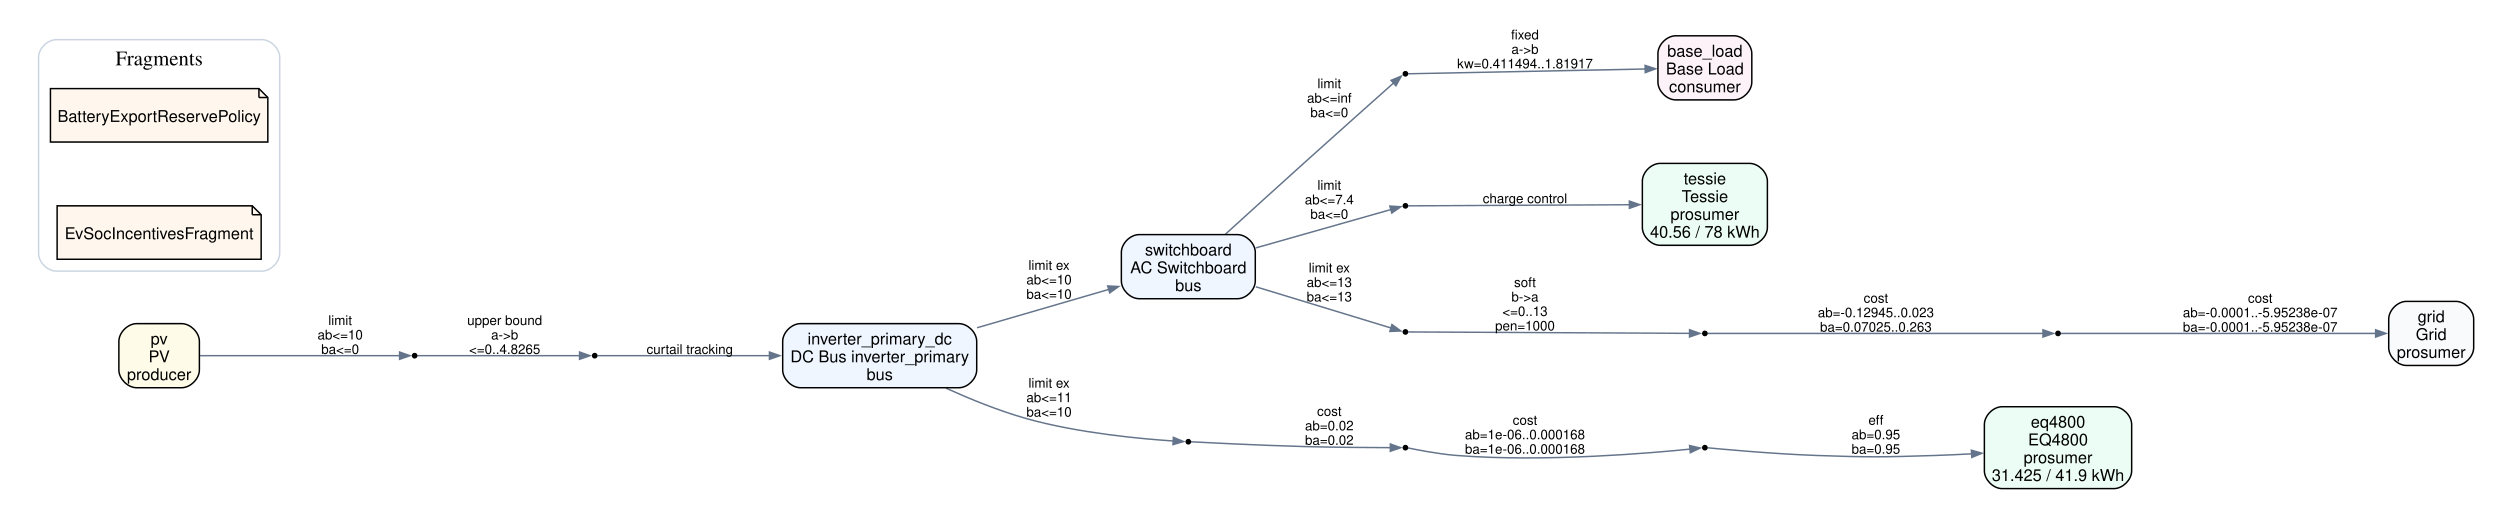
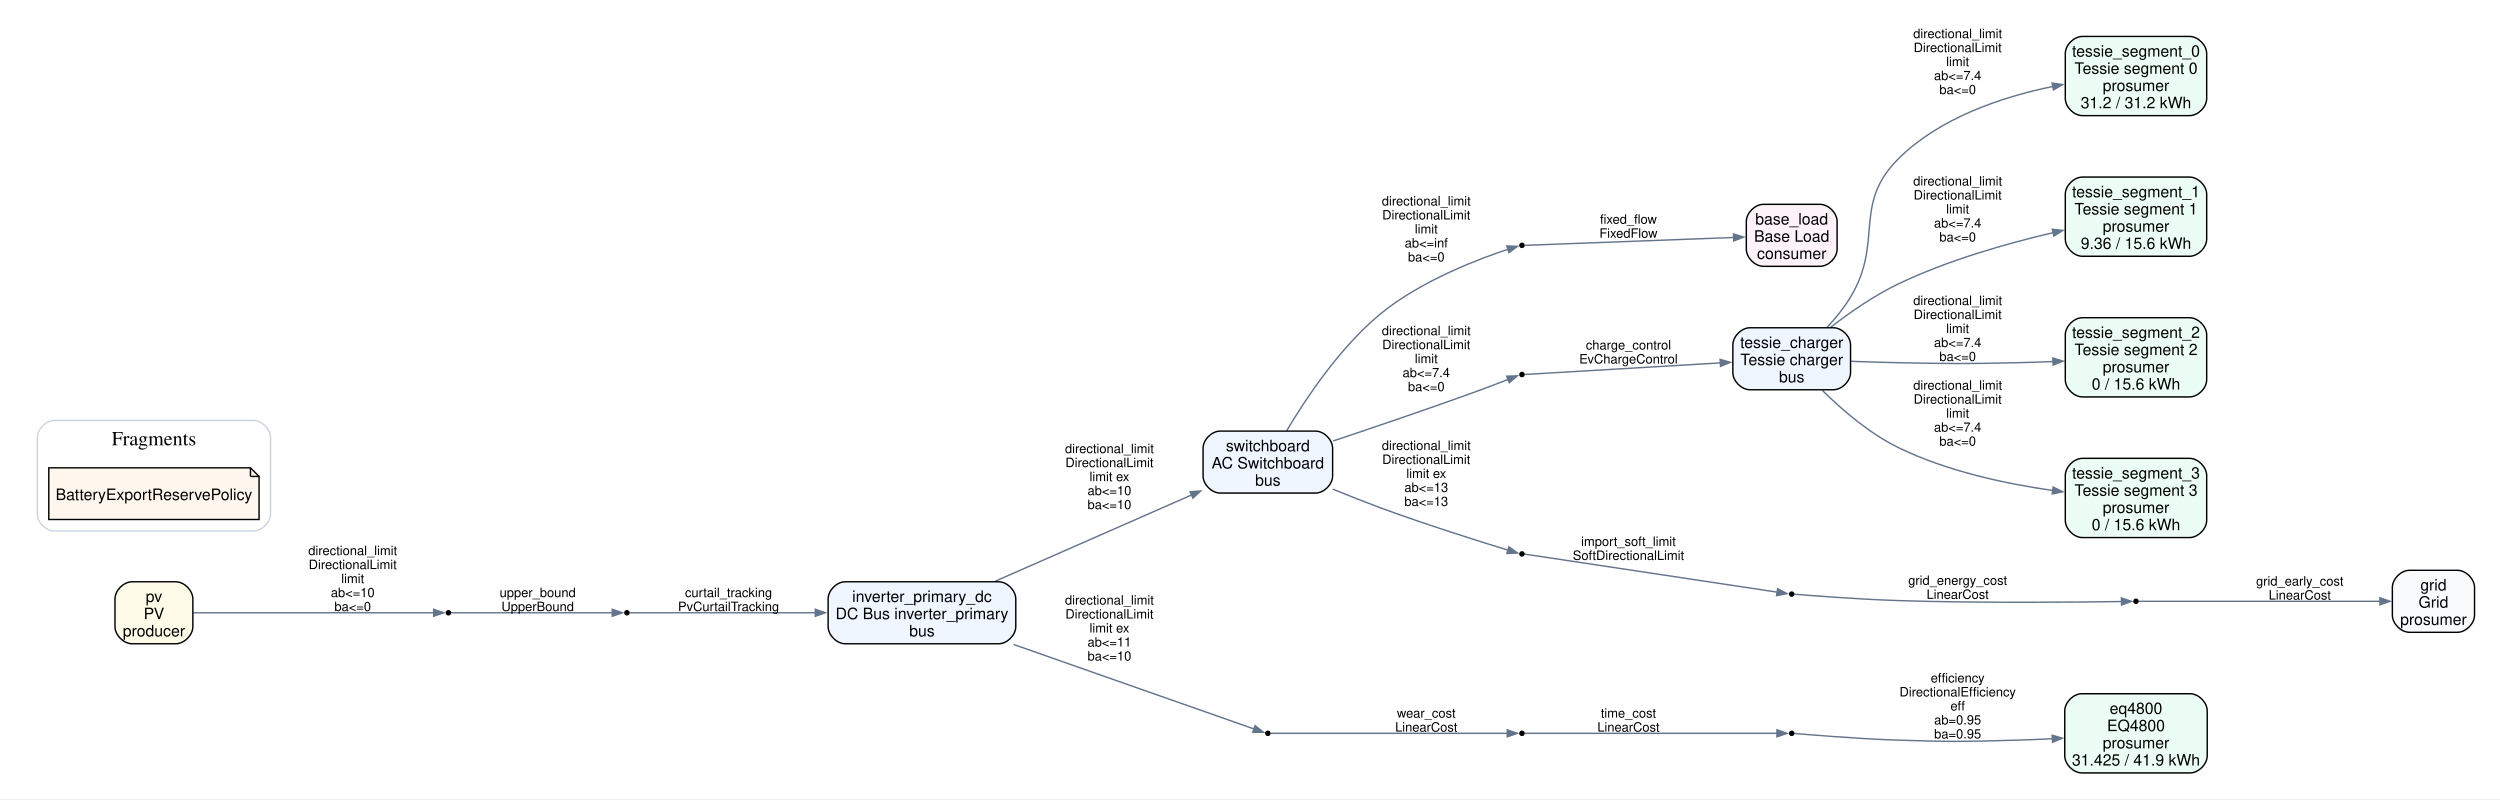
- <svg xmlns="http://www.w3.org/2000/svg" xmlns:xlink="http://www.w3.org/1999/xlink" width="1685pt" height="347pt" viewBox="0.00 0.00 1685.00 347.00">
-   <g id="graph0" class="graph" transform="scale(1 1) rotate(0) translate(18 329.33)">
-     <polygon fill="white" stroke="none" points="-18,18 -18,-329.33 1667.26,-329.33 1667.26,18 -18,18" />
+ <svg xmlns="http://www.w3.org/2000/svg" xmlns:xlink="http://www.w3.org/1999/xlink" width="1742pt" height="557pt" viewBox="0.00 0.00 1742.00 557.00">
+   <g id="graph0" class="graph" transform="scale(1 1) rotate(0) translate(18 538.58)">
+     <polygon fill="white" stroke="none" points="-18,18 -18,-538.58 1724.26,-538.58 1724.26,18 -18,18" />
    <g id="clust1" class="cluster">
-       <path fill="white" stroke="#cbd5e1" d="M20,-146.6C20,-146.6 158.52,-146.6 158.52,-146.6 164.52,-146.6 170.52,-152.6 170.52,-158.6 170.52,-158.6 170.52,-290.6 170.52,-290.6 170.52,-296.6 164.52,-302.6 158.52,-302.6 158.52,-302.6 20,-302.6 20,-302.6 14,-302.6 8,-296.6 8,-290.6 8,-290.6 8,-158.6 8,-158.6 8,-152.6 14,-146.6 20,-146.6" />
-       <text xml:space="preserve" text-anchor="middle" x="89.26" y="-285.3" font-family="Times,serif" font-size="14.00">Fragments</text>
-     </g>
-     <g id="edge13" class="edge">
-       <g id="a_edge13">
+       <path fill="white" stroke="#cbd5e1" d="M20,-168.6C20,-168.6 158.52,-168.6 158.52,-168.6 164.52,-168.6 170.52,-174.6 170.52,-180.6 170.52,-180.6 170.52,-233.6 170.52,-233.6 170.52,-239.6 164.52,-245.6 158.52,-245.6 158.52,-245.6 20,-245.6 20,-245.6 14,-245.6 8,-239.6 8,-233.6 8,-233.6 8,-180.6 8,-180.6 8,-174.6 14,-168.6 20,-168.6" />
+       <text xml:space="preserve" text-anchor="middle" x="89.26" y="-228.3" font-family="Times,serif" font-size="14.00">Fragments</text>
+     </g>
+     <g id="edge17" class="edge">
+       <g id="a_edge17">
        <a xlink:title="inverter_primary_acdc: directional_limit: limit a-&gt;b=10, b-&gt;a=10, exclusive">
-           <path fill="none" stroke="#64748b" d="M640.54,-108.42C669.21,-116.77 702.52,-126.47 729.6,-134.36" />
-           <polygon fill="#64748b" stroke="#64748b" points="728.57,-136.61 735.98,-136.22 729.94,-131.91 728.57,-136.61" />
-         </a>
-       </g>
-       <text xml:space="preserve" text-anchor="middle" x="689.05" y="-147.44" font-family="Helvetica,sans-Serif" font-size="9.00">limit ex</text>
-       <text xml:space="preserve" text-anchor="middle" x="689.05" y="-137.69" font-family="Helvetica,sans-Serif" font-size="9.00">ab&lt;=10</text>
-       <text xml:space="preserve" text-anchor="middle" x="689.05" y="-127.94" font-family="Helvetica,sans-Serif" font-size="9.00">ba&lt;=10</text>
+           <path fill="none" stroke="#64748b" d="M675.52,-133.61C715.65,-151.24 771.74,-175.88 812.37,-193.73" />
+           <polygon fill="#64748b" stroke="#64748b" points="811.25,-195.91 818.64,-196.48 813.22,-191.43 811.25,-195.91" />
+         </a>
+       </g>
+       <text xml:space="preserve" text-anchor="middle" x="755.05" y="-222.84" font-family="Helvetica,sans-Serif" font-size="9.00">directional_limit</text>
+       <text xml:space="preserve" text-anchor="middle" x="755.05" y="-213.09" font-family="Helvetica,sans-Serif" font-size="9.00">DirectionalLimit</text>
+       <text xml:space="preserve" text-anchor="middle" x="755.05" y="-203.34" font-family="Helvetica,sans-Serif" font-size="9.00">limit ex</text>
+       <text xml:space="preserve" text-anchor="middle" x="755.05" y="-193.59" font-family="Helvetica,sans-Serif" font-size="9.00">ab&lt;=10</text>
+       <text xml:space="preserve" text-anchor="middle" x="755.05" y="-183.84" font-family="Helvetica,sans-Serif" font-size="9.00">ba&lt;=10</text>
    </g>
    <g id="edge3" class="edge">
      <g id="a_edge3">
        <a xlink:title="eq4800_link: directional_limit: limit a-&gt;b=11, b-&gt;a=10, exclusive">
-           <path fill="none" stroke="#64748b" d="M619.61,-67.7C636.08,-60.23 655.22,-52.48 673.3,-47.35 709.22,-37.15 753.79,-33.34 772.73,-32.11" />
-           <polygon fill="#64748b" stroke="#64748b" points="772.87,-34.56 779.72,-31.72 772.59,-29.66 772.87,-34.56" />
-         </a>
-       </g>
-       <text xml:space="preserve" text-anchor="middle" x="689.05" y="-68.05" font-family="Helvetica,sans-Serif" font-size="9.00">limit ex</text>
-       <text xml:space="preserve" text-anchor="middle" x="689.05" y="-58.3" font-family="Helvetica,sans-Serif" font-size="9.00">ab&lt;=11</text>
-       <text xml:space="preserve" text-anchor="middle" x="689.05" y="-48.55" font-family="Helvetica,sans-Serif" font-size="9.00">ba&lt;=10</text>
-     </g>
-     <g id="edge14" class="edge">
-       <g id="a_edge14">
+           <path fill="none" stroke="#64748b" d="M688.21,-89.53C747.01,-68.87 829.65,-39.82 856.01,-30.56" />
+           <polygon fill="#64748b" stroke="#64748b" points="856.53,-32.97 862.33,-28.34 854.91,-28.35 856.53,-32.97" />
+         </a>
+       </g>
+       <text xml:space="preserve" text-anchor="middle" x="755.05" y="-117.32" font-family="Helvetica,sans-Serif" font-size="9.00">directional_limit</text>
+       <text xml:space="preserve" text-anchor="middle" x="755.05" y="-107.57" font-family="Helvetica,sans-Serif" font-size="9.00">DirectionalLimit</text>
+       <text xml:space="preserve" text-anchor="middle" x="755.05" y="-97.82" font-family="Helvetica,sans-Serif" font-size="9.00">limit ex</text>
+       <text xml:space="preserve" text-anchor="middle" x="755.05" y="-88.07" font-family="Helvetica,sans-Serif" font-size="9.00">ab&lt;=11</text>
+       <text xml:space="preserve" text-anchor="middle" x="755.05" y="-78.32" font-family="Helvetica,sans-Serif" font-size="9.00">ba&lt;=10</text>
+     </g>
+     <g id="edge18" class="edge">
+       <g id="a_edge18">
        <a xlink:title="pv_link: directional_limit: limit a-&gt;b=10, b-&gt;a=0">
-           <path fill="none" stroke="#64748b" d="M116.85,-89.6C155.88,-89.6 226.74,-89.6 251.57,-89.6" />
-           <polygon fill="#64748b" stroke="#64748b" points="251.33,-92.05 258.33,-89.6 251.33,-87.15 251.33,-92.05" />
-         </a>
-       </g>
-       <text xml:space="preserve" text-anchor="middle" x="211.27" y="-110.3" font-family="Helvetica,sans-Serif" font-size="9.00">limit</text>
-       <text xml:space="preserve" text-anchor="middle" x="211.27" y="-100.55" font-family="Helvetica,sans-Serif" font-size="9.00">ab&lt;=10</text>
-       <text xml:space="preserve" text-anchor="middle" x="211.27" y="-90.8" font-family="Helvetica,sans-Serif" font-size="9.00">ba&lt;=0</text>
+           <path fill="none" stroke="#64748b" d="M116.82,-111.6C162.76,-111.6 254.93,-111.6 284.27,-111.6" />
+           <polygon fill="#64748b" stroke="#64748b" points="284.16,-114.05 291.16,-111.6 284.16,-109.15 284.16,-114.05" />
+         </a>
+       </g>
+       <text xml:space="preserve" text-anchor="middle" x="227.77" y="-151.8" font-family="Helvetica,sans-Serif" font-size="9.00">directional_limit</text>
+       <text xml:space="preserve" text-anchor="middle" x="227.77" y="-142.05" font-family="Helvetica,sans-Serif" font-size="9.00">DirectionalLimit</text>
+       <text xml:space="preserve" text-anchor="middle" x="227.77" y="-132.3" font-family="Helvetica,sans-Serif" font-size="9.00">limit</text>
+       <text xml:space="preserve" text-anchor="middle" x="227.77" y="-122.55" font-family="Helvetica,sans-Serif" font-size="9.00">ab&lt;=10</text>
+       <text xml:space="preserve" text-anchor="middle" x="227.77" y="-112.8" font-family="Helvetica,sans-Serif" font-size="9.00">ba&lt;=0</text>
    </g>
    <g id="edge1" class="edge">
      <g id="a_edge1">
        <a xlink:title="base_load_link: directional_limit: limit a-&gt;b=unbounded, b-&gt;a=0">
-           <path fill="none" stroke="#64748b" d="M807.86,-171.41C823.07,-185.24 843.19,-203.51 861.07,-219.6 883.14,-239.47 909.44,-262.88 921.55,-273.64" />
-           <polygon fill="#64748b" stroke="#64748b" points="919.6,-275.19 926.46,-278.01 922.86,-271.52 919.6,-275.19" />
-         </a>
-       </g>
-       <text xml:space="preserve" text-anchor="middle" x="877.95" y="-269.88" font-family="Helvetica,sans-Serif" font-size="9.00">limit</text>
-       <text xml:space="preserve" text-anchor="middle" x="877.95" y="-260.13" font-family="Helvetica,sans-Serif" font-size="9.00">ab&lt;=inf</text>
-       <text xml:space="preserve" text-anchor="middle" x="877.95" y="-250.38" font-family="Helvetica,sans-Serif" font-size="9.00">ba&lt;=0</text>
+           <path fill="none" stroke="#64748b" d="M878.48,-238.31C891.92,-260.96 915.53,-296.37 943.57,-319.6 972.28,-343.38 1014.75,-358.97 1032.84,-364.91" />
+           <polygon fill="#64748b" stroke="#64748b" points="1031.96,-367.2 1039.38,-366.95 1033.43,-362.52 1031.96,-367.2" />
+         </a>
+       </g>
+       <text xml:space="preserve" text-anchor="middle" x="975.82" y="-395.4" font-family="Helvetica,sans-Serif" font-size="9.00">directional_limit</text>
+       <text xml:space="preserve" text-anchor="middle" x="975.82" y="-385.65" font-family="Helvetica,sans-Serif" font-size="9.00">DirectionalLimit</text>
+       <text xml:space="preserve" text-anchor="middle" x="975.82" y="-375.9" font-family="Helvetica,sans-Serif" font-size="9.00">limit</text>
+       <text xml:space="preserve" text-anchor="middle" x="975.82" y="-366.15" font-family="Helvetica,sans-Serif" font-size="9.00">ab&lt;=inf</text>
+       <text xml:space="preserve" text-anchor="middle" x="975.82" y="-356.4" font-family="Helvetica,sans-Serif" font-size="9.00">ba&lt;=0</text>
    </g>
    <g id="edge7" class="edge">
      <g id="a_edge7">
-         <a xlink:title="ev_tessie_link: directional_limit: limit a-&gt;b=7.4, b-&gt;a=0">
-           <path fill="none" stroke="#64748b" d="M828.41,-162.24C860.72,-171.41 901.74,-183.07 919.46,-188.1" />
-           <polygon fill="#64748b" stroke="#64748b" points="918.75,-190.44 926.15,-190 920.08,-185.73 918.75,-190.44" />
-         </a>
-       </g>
-       <text xml:space="preserve" text-anchor="middle" x="877.95" y="-201.39" font-family="Helvetica,sans-Serif" font-size="9.00">limit</text>
-       <text xml:space="preserve" text-anchor="middle" x="877.95" y="-191.64" font-family="Helvetica,sans-Serif" font-size="9.00">ab&lt;=7.4</text>
-       <text xml:space="preserve" text-anchor="middle" x="877.95" y="-181.89" font-family="Helvetica,sans-Serif" font-size="9.00">ba&lt;=0</text>
+         <a xlink:title="ev_tessie_charger_link: directional_limit: limit a-&gt;b=7.4, b-&gt;a=0">
+           <path fill="none" stroke="#64748b" d="M910.91,-231.3C938.89,-240.65 975.69,-253.17 1008.07,-264.85 1016.66,-267.95 1026.41,-271.69 1033.16,-274.32" />
+           <polygon fill="#64748b" stroke="#64748b" points="1031.87,-276.45 1039.28,-276.72 1033.66,-271.88 1031.87,-276.45" />
+         </a>
+       </g>
+       <text xml:space="preserve" text-anchor="middle" x="975.82" y="-305.05" font-family="Helvetica,sans-Serif" font-size="9.00">directional_limit</text>
+       <text xml:space="preserve" text-anchor="middle" x="975.82" y="-295.3" font-family="Helvetica,sans-Serif" font-size="9.00">DirectionalLimit</text>
+       <text xml:space="preserve" text-anchor="middle" x="975.82" y="-285.55" font-family="Helvetica,sans-Serif" font-size="9.00">limit</text>
+       <text xml:space="preserve" text-anchor="middle" x="975.82" y="-275.8" font-family="Helvetica,sans-Serif" font-size="9.00">ab&lt;=7.4</text>
+       <text xml:space="preserve" text-anchor="middle" x="975.82" y="-266.05" font-family="Helvetica,sans-Serif" font-size="9.00">ba&lt;=0</text>
+     </g>
+     <g id="edge13" class="edge">
+       <g id="a_edge13">
+         <a xlink:title="grid_link: directional_limit: limit a-&gt;b=13, b-&gt;a=13, exclusive">
+           <path fill="none" stroke="#64748b" d="M910.68,-197.75C921.39,-193.36 932.84,-188.82 943.57,-184.85 976.15,-172.8 1015.62,-160.49 1032.81,-155.23" />
+           <polygon fill="#64748b" stroke="#64748b" points="1033.44,-157.6 1039.43,-153.23 1032.02,-152.91 1033.44,-157.6" />
+         </a>
+       </g>
+       <text xml:space="preserve" text-anchor="middle" x="975.82" y="-225.05" font-family="Helvetica,sans-Serif" font-size="9.00">directional_limit</text>
+       <text xml:space="preserve" text-anchor="middle" x="975.82" y="-215.3" font-family="Helvetica,sans-Serif" font-size="9.00">DirectionalLimit</text>
+       <text xml:space="preserve" text-anchor="middle" x="975.82" y="-205.55" font-family="Helvetica,sans-Serif" font-size="9.00">limit ex</text>
+       <text xml:space="preserve" text-anchor="middle" x="975.82" y="-195.8" font-family="Helvetica,sans-Serif" font-size="9.00">ab&lt;=13</text>
+       <text xml:space="preserve" text-anchor="middle" x="975.82" y="-186.05" font-family="Helvetica,sans-Serif" font-size="9.00">ba&lt;=13</text>
    </g>
    <g id="edge9" class="edge">
      <g id="a_edge9">
-         <a xlink:title="grid_link: directional_limit: limit a-&gt;b=13, b-&gt;a=13, exclusive">
-           <path fill="none" stroke="#64748b" d="M828.41,-136.04C861.03,-126.1 902.53,-113.44 919.96,-108.13" />
-           <polygon fill="#64748b" stroke="#64748b" points="920.18,-110.63 926.16,-106.24 918.75,-105.94 920.18,-110.63" />
-         </a>
-       </g>
-       <text xml:space="preserve" text-anchor="middle" x="877.95" y="-145.67" font-family="Helvetica,sans-Serif" font-size="9.00">limit ex</text>
-       <text xml:space="preserve" text-anchor="middle" x="877.95" y="-135.92" font-family="Helvetica,sans-Serif" font-size="9.00">ab&lt;=13</text>
-       <text xml:space="preserve" text-anchor="middle" x="877.95" y="-126.17" font-family="Helvetica,sans-Serif" font-size="9.00">ba&lt;=13</text>
+         <a xlink:title="ev_tessie_segment_0_link: directional_limit: limit a-&gt;b=7.4, b-&gt;a=0">
+           <path fill="none" stroke="#64748b" d="M1254.99,-310.35C1260.96,-316.76 1266.96,-324.08 1271.47,-331.6 1294.68,-370.29 1272.68,-395.58 1304.47,-427.6 1333.17,-456.51 1377.11,-471.05 1412.41,-478.34" />
+           <polygon fill="#64748b" stroke="#64748b" points="1411.9,-480.73 1419.24,-479.66 1412.84,-475.92 1411.9,-480.73" />
+         </a>
+       </g>
+       <text xml:space="preserve" text-anchor="middle" x="1346.1" y="-512.03" font-family="Helvetica,sans-Serif" font-size="9.00">directional_limit</text>
+       <text xml:space="preserve" text-anchor="middle" x="1346.1" y="-502.28" font-family="Helvetica,sans-Serif" font-size="9.00">DirectionalLimit</text>
+       <text xml:space="preserve" text-anchor="middle" x="1346.1" y="-492.53" font-family="Helvetica,sans-Serif" font-size="9.00">limit</text>
+       <text xml:space="preserve" text-anchor="middle" x="1346.1" y="-482.78" font-family="Helvetica,sans-Serif" font-size="9.00">ab&lt;=7.4</text>
+       <text xml:space="preserve" text-anchor="middle" x="1346.1" y="-473.03" font-family="Helvetica,sans-Serif" font-size="9.00">ba&lt;=0</text>
+     </g>
+     <g id="edge10" class="edge">
+       <g id="a_edge10">
+         <a xlink:title="ev_tessie_segment_1_link: directional_limit: limit a-&gt;b=7.4, b-&gt;a=0">
+           <path fill="none" stroke="#64748b" d="M1257.47,-310.44C1270.83,-320.77 1287.78,-332.57 1304.47,-340.6 1338.84,-357.13 1380.12,-368.89 1412.77,-376.51" />
+           <polygon fill="#64748b" stroke="#64748b" points="1412.03,-378.85 1419.4,-378.02 1413.12,-374.08 1412.03,-378.85" />
+         </a>
+       </g>
+       <text xml:space="preserve" text-anchor="middle" x="1346.1" y="-409.3" font-family="Helvetica,sans-Serif" font-size="9.00">directional_limit</text>
+       <text xml:space="preserve" text-anchor="middle" x="1346.1" y="-399.55" font-family="Helvetica,sans-Serif" font-size="9.00">DirectionalLimit</text>
+       <text xml:space="preserve" text-anchor="middle" x="1346.1" y="-389.8" font-family="Helvetica,sans-Serif" font-size="9.00">limit</text>
+       <text xml:space="preserve" text-anchor="middle" x="1346.1" y="-380.05" font-family="Helvetica,sans-Serif" font-size="9.00">ab&lt;=7.4</text>
+       <text xml:space="preserve" text-anchor="middle" x="1346.1" y="-370.3" font-family="Helvetica,sans-Serif" font-size="9.00">ba&lt;=0</text>
+     </g>
+     <g id="edge11" class="edge">
+       <g id="a_edge11">
+         <a xlink:title="ev_tessie_segment_2_link: directional_limit: limit a-&gt;b=7.4, b-&gt;a=0">
+           <path fill="none" stroke="#64748b" d="M1271.62,-286.82C1282.29,-286.42 1293.82,-286.05 1304.47,-285.85 1341.46,-285.15 1350.73,-285 1387.72,-285.85 1395.8,-286.04 1404.34,-286.32 1412.72,-286.66" />
+           <polygon fill="#64748b" stroke="#64748b" points="1412.41,-289.1 1419.51,-286.95 1412.62,-284.21 1412.41,-289.1" />
+         </a>
+       </g>
+       <text xml:space="preserve" text-anchor="middle" x="1346.1" y="-326.05" font-family="Helvetica,sans-Serif" font-size="9.00">directional_limit</text>
+       <text xml:space="preserve" text-anchor="middle" x="1346.1" y="-316.3" font-family="Helvetica,sans-Serif" font-size="9.00">DirectionalLimit</text>
+       <text xml:space="preserve" text-anchor="middle" x="1346.1" y="-306.55" font-family="Helvetica,sans-Serif" font-size="9.00">limit</text>
+       <text xml:space="preserve" text-anchor="middle" x="1346.1" y="-296.8" font-family="Helvetica,sans-Serif" font-size="9.00">ab&lt;=7.4</text>
+       <text xml:space="preserve" text-anchor="middle" x="1346.1" y="-287.05" font-family="Helvetica,sans-Serif" font-size="9.00">ba&lt;=0</text>
+     </g>
+     <g id="edge12" class="edge">
+       <g id="a_edge12">
+         <a xlink:title="ev_tessie_segment_3_link: directional_limit: limit a-&gt;b=7.4, b-&gt;a=0">
+           <path fill="none" stroke="#64748b" d="M1251.79,-266.57C1265.43,-253.11 1284.5,-236.65 1304.47,-226.85 1338.26,-210.26 1379.71,-201.44 1412.6,-196.78" />
+           <polygon fill="#64748b" stroke="#64748b" points="1412.66,-199.24 1419.27,-195.88 1412,-194.38 1412.66,-199.24" />
+         </a>
+       </g>
+       <text xml:space="preserve" text-anchor="middle" x="1346.1" y="-267.05" font-family="Helvetica,sans-Serif" font-size="9.00">directional_limit</text>
+       <text xml:space="preserve" text-anchor="middle" x="1346.1" y="-257.3" font-family="Helvetica,sans-Serif" font-size="9.00">DirectionalLimit</text>
+       <text xml:space="preserve" text-anchor="middle" x="1346.1" y="-247.55" font-family="Helvetica,sans-Serif" font-size="9.00">limit</text>
+       <text xml:space="preserve" text-anchor="middle" x="1346.1" y="-237.8" font-family="Helvetica,sans-Serif" font-size="9.00">ab&lt;=7.4</text>
+       <text xml:space="preserve" text-anchor="middle" x="1346.1" y="-228.05" font-family="Helvetica,sans-Serif" font-size="9.00">ba&lt;=0</text>
    </g>
    <g id="edge2" class="edge">
      <g id="a_edge2">
-         <a xlink:title="base_load_link: fixed_flow: fixed a_to_b, kw=0.411494..1.81917">
-           <path fill="none" stroke="#64748b" d="M931.15,-279.62C941.31,-279.82 1035.89,-281.71 1090.9,-282.82" />
-           <polygon fill="#64748b" stroke="#64748b" points="1090.81,-285.26 1097.86,-282.95 1090.91,-280.37 1090.81,-285.26" />
-         </a>
-       </g>
-       <text xml:space="preserve" text-anchor="middle" x="1009.83" y="-302.78" font-family="Helvetica,sans-Serif" font-size="9.00">fixed</text>
-       <text xml:space="preserve" text-anchor="middle" x="1009.83" y="-293.03" font-family="Helvetica,sans-Serif" font-size="9.00">a-&gt;b</text>
-       <text xml:space="preserve" text-anchor="middle" x="1009.83" y="-283.28" font-family="Helvetica,sans-Serif" font-size="9.00">kw=0.411494..1.81917</text>
+         <a xlink:title="base_load_link: fixed_flow: dynamic per-timestep policy">
+           <path fill="none" stroke="#64748b" d="M1044.34,-367.63C1053.62,-367.98 1138.69,-371.18 1190.22,-373.12" />
+           <polygon fill="#64748b" stroke="#64748b" points="1189.9,-375.56 1196.99,-373.38 1190.08,-370.67 1189.9,-375.56" />
+         </a>
+       </g>
+       <text xml:space="preserve" text-anchor="middle" x="1116.7" y="-382.68" font-family="Helvetica,sans-Serif" font-size="9.00">fixed_flow</text>
+       <text xml:space="preserve" text-anchor="middle" x="1116.7" y="-372.93" font-family="Helvetica,sans-Serif" font-size="9.00">FixedFlow</text>
    </g>
    <g id="edge4" class="edge">
      <g id="a_edge4">
-         <a xlink:title="eq4800_link: wear_cost: linear cost, a-&gt;b=0.02, b-&gt;a=0.02">
-           <path fill="none" stroke="#64748b" d="M784.69,-31.56C790.58,-31.24 829.45,-29.19 861.07,-28.35 881.93,-27.79 906.43,-27.65 919.31,-27.61" />
-           <polygon fill="#64748b" stroke="#64748b" points="919.09,-30.06 926.08,-27.6 919.08,-25.16 919.09,-30.06" />
-         </a>
-       </g>
-       <text xml:space="preserve" text-anchor="middle" x="877.95" y="-49.05" font-family="Helvetica,sans-Serif" font-size="9.00">cost</text>
-       <text xml:space="preserve" text-anchor="middle" x="877.95" y="-39.3" font-family="Helvetica,sans-Serif" font-size="9.00">ab=0.02</text>
-       <text xml:space="preserve" text-anchor="middle" x="877.95" y="-29.55" font-family="Helvetica,sans-Serif" font-size="9.00">ba=0.02</text>
+         <a xlink:title="eq4800_link: wear_cost: dynamic per-timestep policy">
+           <path fill="none" stroke="#64748b" d="M867.22,-27.6C878.02,-27.6 997.99,-27.6 1032.36,-27.6" />
+           <polygon fill="#64748b" stroke="#64748b" points="1032.27,-30.05 1039.27,-27.6 1032.27,-25.15 1032.27,-30.05" />
+         </a>
+       </g>
+       <text xml:space="preserve" text-anchor="middle" x="975.82" y="-38.55" font-family="Helvetica,sans-Serif" font-size="9.00">wear_cost</text>
+       <text xml:space="preserve" text-anchor="middle" x="975.82" y="-28.8" font-family="Helvetica,sans-Serif" font-size="9.00">LinearCost</text>
    </g>
    <g id="edge5" class="edge">
      <g id="a_edge5">
-         <a xlink:title="eq4800_link: time_cost: linear cost, a-&gt;b=1e-06..0.000168, b-&gt;a=1e-06..0.000168">
-           <path fill="none" stroke="#64748b" d="M931.08,-27.42C934.82,-26.63 950.58,-23.37 963.7,-22.35 1023.84,-17.66 1096.53,-24.11 1121.31,-26.65" />
-           <polygon fill="#64748b" stroke="#64748b" points="1120.76,-29.05 1127.98,-27.37 1121.28,-24.18 1120.76,-29.05" />
-         </a>
-       </g>
-       <text xml:space="preserve" text-anchor="middle" x="1009.83" y="-43.05" font-family="Helvetica,sans-Serif" font-size="9.00">cost</text>
-       <text xml:space="preserve" text-anchor="middle" x="1009.83" y="-33.3" font-family="Helvetica,sans-Serif" font-size="9.00">ab=1e-06..0.000168</text>
-       <text xml:space="preserve" text-anchor="middle" x="1009.83" y="-23.55" font-family="Helvetica,sans-Serif" font-size="9.00">ba=1e-06..0.000168</text>
+         <a xlink:title="eq4800_link: time_cost: dynamic per-timestep policy">
+           <path fill="none" stroke="#64748b" d="M1044.34,-27.6C1055.87,-27.6 1184.36,-27.6 1220.22,-27.6" />
+           <polygon fill="#64748b" stroke="#64748b" points="1220.18,-30.05 1227.18,-27.6 1220.18,-25.15 1220.18,-30.05" />
+         </a>
+       </g>
+       <text xml:space="preserve" text-anchor="middle" x="1116.7" y="-38.55" font-family="Helvetica,sans-Serif" font-size="9.00">time_cost</text>
+       <text xml:space="preserve" text-anchor="middle" x="1116.7" y="-28.8" font-family="Helvetica,sans-Serif" font-size="9.00">LinearCost</text>
    </g>
    <g id="edge6" class="edge">
      <g id="a_edge6">
        <a xlink:title="eq4800_link: efficiency: efficiency a-&gt;b=0.95, b-&gt;a=0.95">
-           <path fill="none" stroke="#64748b" d="M1132.81,-27.53C1138.46,-26.98 1175.79,-23.43 1206.22,-22.35 1241.86,-21.09 1250.82,-21.2 1286.47,-22.35 1294.37,-22.6 1302.7,-23 1310.89,-23.45" />
-           <polygon fill="#64748b" stroke="#64748b" points="1310.71,-25.9 1317.84,-23.86 1311,-21.01 1310.71,-25.9" />
-         </a>
-       </g>
-       <text xml:space="preserve" text-anchor="middle" x="1246.35" y="-43.05" font-family="Helvetica,sans-Serif" font-size="9.00">eff</text>
-       <text xml:space="preserve" text-anchor="middle" x="1246.35" y="-33.3" font-family="Helvetica,sans-Serif" font-size="9.00">ab=0.95</text>
-       <text xml:space="preserve" text-anchor="middle" x="1246.35" y="-23.55" font-family="Helvetica,sans-Serif" font-size="9.00">ba=0.95</text>
+           <path fill="none" stroke="#64748b" d="M1232.18,-27.54C1237.74,-27.04 1274.51,-23.82 1304.47,-22.85 1341.45,-21.65 1350.74,-21.77 1387.72,-22.85 1395.62,-23.08 1403.94,-23.43 1412.13,-23.85" />
+           <polygon fill="#64748b" stroke="#64748b" points="1411.96,-26.29 1419.08,-24.22 1412.22,-21.4 1411.96,-26.29" />
+         </a>
+       </g>
+       <text xml:space="preserve" text-anchor="middle" x="1346.1" y="-63.05" font-family="Helvetica,sans-Serif" font-size="9.00">efficiency</text>
+       <text xml:space="preserve" text-anchor="middle" x="1346.1" y="-53.3" font-family="Helvetica,sans-Serif" font-size="9.00">DirectionalEfficiency</text>
+       <text xml:space="preserve" text-anchor="middle" x="1346.1" y="-43.55" font-family="Helvetica,sans-Serif" font-size="9.00">eff</text>
+       <text xml:space="preserve" text-anchor="middle" x="1346.1" y="-33.8" font-family="Helvetica,sans-Serif" font-size="9.00">ab=0.95</text>
+       <text xml:space="preserve" text-anchor="middle" x="1346.1" y="-24.05" font-family="Helvetica,sans-Serif" font-size="9.00">ba=0.95</text>
    </g>
    <g id="edge8" class="edge">
      <g id="a_edge8">
-         <a xlink:title="ev_tessie_link: charge_control: EvChargeControl">
-           <path fill="none" stroke="#64748b" d="M931.15,-190.6C940.68,-190.65 1024.62,-191.07 1080.38,-191.35" />
-           <polygon fill="#64748b" stroke="#64748b" points="1080.2,-193.8 1087.21,-191.39 1080.23,-188.9 1080.2,-193.8" />
-         </a>
-       </g>
-       <text xml:space="preserve" text-anchor="middle" x="1009.83" y="-192.42" font-family="Helvetica,sans-Serif" font-size="9.00">charge control</text>
-     </g>
-     <g id="edge10" class="edge">
-       <g id="a_edge10">
-         <a xlink:title="grid_link: import_soft_limit: soft limit b_to_a, kw&lt;=0..13, penalty=1000">
-           <path fill="none" stroke="#64748b" d="M931.15,-105.6C943.65,-105.53 1084.04,-104.83 1121.14,-104.64" />
-           <polygon fill="#64748b" stroke="#64748b" points="1120.76,-107.1 1127.75,-104.61 1120.74,-102.2 1120.76,-107.1" />
-         </a>
-       </g>
-       <text xml:space="preserve" text-anchor="middle" x="1009.83" y="-135.88" font-family="Helvetica,sans-Serif" font-size="9.00">soft</text>
-       <text xml:space="preserve" text-anchor="middle" x="1009.83" y="-126.13" font-family="Helvetica,sans-Serif" font-size="9.00">b-&gt;a</text>
-       <text xml:space="preserve" text-anchor="middle" x="1009.83" y="-116.38" font-family="Helvetica,sans-Serif" font-size="9.00">&lt;=0..13</text>
-       <text xml:space="preserve" text-anchor="middle" x="1009.83" y="-106.63" font-family="Helvetica,sans-Serif" font-size="9.00">pen=1000</text>
-     </g>
-     <g id="edge11" class="edge">
-       <g id="a_edge11">
-         <a xlink:title="grid_link: grid_energy_cost: linear cost, a-&gt;b=-0.12945..0.023, b-&gt;a=0.07025..0.263">
-           <path fill="none" stroke="#64748b" d="M1132.76,-104.6C1144.92,-104.6 1317.12,-104.6 1358.98,-104.6" />
-           <polygon fill="#64748b" stroke="#64748b" points="1358.96,-107.05 1365.96,-104.6 1358.96,-102.15 1358.96,-107.05" />
-         </a>
-       </g>
-       <text xml:space="preserve" text-anchor="middle" x="1246.35" y="-125.3" font-family="Helvetica,sans-Serif" font-size="9.00">cost</text>
-       <text xml:space="preserve" text-anchor="middle" x="1246.35" y="-115.55" font-family="Helvetica,sans-Serif" font-size="9.00">ab=-0.12945..0.023</text>
-       <text xml:space="preserve" text-anchor="middle" x="1246.35" y="-105.8" font-family="Helvetica,sans-Serif" font-size="9.00">ba=0.07025..0.263</text>
-     </g>
-     <g id="edge12" class="edge">
-       <g id="a_edge12">
-         <a xlink:title="grid_link: grid_early_cost: linear cost, a-&gt;b=-0.0001..-5.95238e-07, b-&gt;a=-0.0001..-5.95238e-07">
-           <path fill="none" stroke="#64748b" d="M1370.82,-104.6C1381.84,-104.6 1517.32,-104.6 1583.59,-104.6" />
-           <polygon fill="#64748b" stroke="#64748b" points="1583.18,-107.05 1590.18,-104.6 1583.18,-102.15 1583.18,-107.05" />
-         </a>
-       </g>
-       <text xml:space="preserve" text-anchor="middle" x="1505.37" y="-125.3" font-family="Helvetica,sans-Serif" font-size="9.00">cost</text>
-       <text xml:space="preserve" text-anchor="middle" x="1505.37" y="-115.55" font-family="Helvetica,sans-Serif" font-size="9.00">ab=-0.0001..-5.95238e-07</text>
-       <text xml:space="preserve" text-anchor="middle" x="1505.37" y="-105.8" font-family="Helvetica,sans-Serif" font-size="9.00">ba=-0.0001..-5.95238e-07</text>
+         <a xlink:title="ev_tessie_charger_link: charge_control: EvChargeControl">
+           <path fill="none" stroke="#64748b" d="M1044.34,-277.65C1053.08,-278.17 1128.95,-282.65 1180.8,-285.72" />
+           <polygon fill="#64748b" stroke="#64748b" points="1180.58,-288.16 1187.72,-286.13 1180.87,-283.27 1180.58,-288.16" />
+         </a>
+       </g>
+       <text xml:space="preserve" text-anchor="middle" x="1116.7" y="-295.04" font-family="Helvetica,sans-Serif" font-size="9.00">charge_control</text>
+       <text xml:space="preserve" text-anchor="middle" x="1116.7" y="-285.29" font-family="Helvetica,sans-Serif" font-size="9.00">EvChargeControl</text>
+     </g>
+     <g id="edge14" class="edge">
+       <g id="a_edge14">
+         <a xlink:title="grid_link: import_soft_limit: dynamic per-timestep policy">
+           <path fill="none" stroke="#64748b" d="M1044.34,-152.48C1055.92,-150.73 1185.49,-131.22 1220.68,-125.92" />
+           <polygon fill="#64748b" stroke="#64748b" points="1220.64,-128.41 1227.2,-124.94 1219.91,-123.56 1220.64,-128.41" />
+         </a>
+       </g>
+       <text xml:space="preserve" text-anchor="middle" x="1116.7" y="-158.19" font-family="Helvetica,sans-Serif" font-size="9.00">import_soft_limit</text>
+       <text xml:space="preserve" text-anchor="middle" x="1116.7" y="-148.44" font-family="Helvetica,sans-Serif" font-size="9.00">SoftDirectionalLimit</text>
    </g>
    <g id="edge15" class="edge">
      <g id="a_edge15">
-         <a xlink:title="pv_link: upper_bound: upper bound a_to_b, kw&lt;=0..4.8265">
-           <path fill="none" stroke="#64748b" d="M263.22,-89.6C271.59,-89.6 346.49,-89.6 372.78,-89.6" />
-           <polygon fill="#64748b" stroke="#64748b" points="372.63,-92.05 379.63,-89.6 372.63,-87.15 372.63,-92.05" />
-         </a>
-       </g>
-       <text xml:space="preserve" text-anchor="middle" x="322.15" y="-110.3" font-family="Helvetica,sans-Serif" font-size="9.00">upper bound</text>
-       <text xml:space="preserve" text-anchor="middle" x="322.15" y="-100.55" font-family="Helvetica,sans-Serif" font-size="9.00">a-&gt;b</text>
-       <text xml:space="preserve" text-anchor="middle" x="322.15" y="-90.8" font-family="Helvetica,sans-Serif" font-size="9.00">&lt;=0..4.8265</text>
+         <a xlink:title="grid_link: grid_energy_cost: dynamic per-timestep policy">
+           <path fill="none" stroke="#64748b" d="M1232.18,-124.54C1237.74,-124.08 1274.52,-121.07 1304.47,-120.1 1363.92,-118.18 1435.49,-119.05 1460.34,-119.44" />
+           <polygon fill="#64748b" stroke="#64748b" points="1460.21,-121.89 1467.25,-119.56 1460.29,-116.99 1460.21,-121.89" />
+         </a>
+       </g>
+       <text xml:space="preserve" text-anchor="middle" x="1346.1" y="-131.05" font-family="Helvetica,sans-Serif" font-size="9.00">grid_energy_cost</text>
+       <text xml:space="preserve" text-anchor="middle" x="1346.1" y="-121.3" font-family="Helvetica,sans-Serif" font-size="9.00">LinearCost</text>
    </g>
    <g id="edge16" class="edge">
      <g id="a_edge16">
+         <a xlink:title="grid_link: grid_early_cost: dynamic per-timestep policy">
+           <path fill="none" stroke="#64748b" d="M1472.27,-119.6C1482.97,-119.6 1584.93,-119.6 1640.66,-119.6" />
+           <polygon fill="#64748b" stroke="#64748b" points="1640.34,-122.05 1647.34,-119.6 1640.34,-117.15 1640.34,-122.05" />
+         </a>
+       </g>
+       <text xml:space="preserve" text-anchor="middle" x="1584.49" y="-130.55" font-family="Helvetica,sans-Serif" font-size="9.00">grid_early_cost</text>
+       <text xml:space="preserve" text-anchor="middle" x="1584.49" y="-120.8" font-family="Helvetica,sans-Serif" font-size="9.00">LinearCost</text>
+     </g>
+     <g id="edge19" class="edge">
+       <g id="a_edge19">
+         <a xlink:title="pv_link: upper_bound: dynamic per-timestep policy">
+           <path fill="none" stroke="#64748b" d="M296.24,-111.6C304.86,-111.6 382.3,-111.6 408.91,-111.6" />
+           <polygon fill="#64748b" stroke="#64748b" points="408.62,-114.05 415.62,-111.6 408.62,-109.15 408.62,-114.05" />
+         </a>
+       </g>
+       <text xml:space="preserve" text-anchor="middle" x="356.65" y="-122.55" font-family="Helvetica,sans-Serif" font-size="9.00">upper_bound</text>
+       <text xml:space="preserve" text-anchor="middle" x="356.65" y="-112.8" font-family="Helvetica,sans-Serif" font-size="9.00">UpperBound</text>
+     </g>
+     <g id="edge20" class="edge">
+       <g id="a_edge20">
        <a xlink:title="pv_link: curtail_tracking: PvCurtailTracking">
-           <path fill="none" stroke="#64748b" d="M384.69,-89.6C392.37,-89.6 450.91,-89.6 500.87,-89.6" />
-           <polygon fill="#64748b" stroke="#64748b" points="500.61,-92.05 507.61,-89.6 500.61,-87.15 500.61,-92.05" />
-         </a>
-       </g>
-       <text xml:space="preserve" text-anchor="middle" x="446.91" y="-90.8" font-family="Helvetica,sans-Serif" font-size="9.00">curtail tracking</text>
+           <path fill="none" stroke="#64748b" d="M420.75,-111.6C429.25,-111.6 495.78,-111.6 550.33,-111.6" />
+           <polygon fill="#64748b" stroke="#64748b" points="550.12,-114.05 557.12,-111.6 550.12,-109.15 550.12,-114.05" />
+         </a>
+       </g>
+       <text xml:space="preserve" text-anchor="middle" x="489.66" y="-122.55" font-family="Helvetica,sans-Serif" font-size="9.00">curtail_tracking</text>
+       <text xml:space="preserve" text-anchor="middle" x="489.66" y="-112.8" font-family="Helvetica,sans-Serif" font-size="9.00">PvCurtailTracking</text>
    </g>
    <g id="node1" class="node">
      <g id="a_node1">
        <a xlink:title="base_load (consumer)">
-           <path fill="#fdf2f8" stroke="black" d="M1150.72,-305.2C1150.72,-305.2 1111.45,-305.2 1111.45,-305.2 1105.45,-305.2 1099.45,-299.2 1099.45,-293.2 1099.45,-293.2 1099.45,-274 1099.45,-274 1099.45,-268 1105.45,-262 1111.45,-262 1111.45,-262 1150.72,-262 1150.72,-262 1156.72,-262 1162.72,-268 1162.72,-274 1162.72,-274 1162.72,-293.2 1162.72,-293.2 1162.72,-299.2 1156.72,-305.2 1150.72,-305.2" />
-           <text xml:space="preserve" text-anchor="middle" x="1131.09" y="-291.15" font-family="Helvetica,sans-Serif" font-size="11.00">base_load</text>
-           <text xml:space="preserve" text-anchor="middle" x="1131.09" y="-279.15" font-family="Helvetica,sans-Serif" font-size="11.00">Base Load</text>
-           <text xml:space="preserve" text-anchor="middle" x="1131.09" y="-267.15" font-family="Helvetica,sans-Serif" font-size="11.00">consumer</text>
+           <path fill="#fdf2f8" stroke="black" d="M1250.1,-396.2C1250.1,-396.2 1210.83,-396.2 1210.83,-396.2 1204.83,-396.2 1198.83,-390.2 1198.83,-384.2 1198.83,-384.2 1198.83,-365 1198.83,-365 1198.83,-359 1204.83,-353 1210.83,-353 1210.83,-353 1250.1,-353 1250.1,-353 1256.1,-353 1262.1,-359 1262.1,-365 1262.1,-365 1262.1,-384.2 1262.1,-384.2 1262.1,-390.2 1256.1,-396.2 1250.1,-396.2" />
+           <text xml:space="preserve" text-anchor="middle" x="1230.46" y="-382.15" font-family="Helvetica,sans-Serif" font-size="11.00">base_load</text>
+           <text xml:space="preserve" text-anchor="middle" x="1230.46" y="-370.15" font-family="Helvetica,sans-Serif" font-size="11.00">Base Load</text>
+           <text xml:space="preserve" text-anchor="middle" x="1230.46" y="-358.15" font-family="Helvetica,sans-Serif" font-size="11.00">consumer</text>
        </a>
      </g>
    </g>
    <g id="node2" class="node">
      <g id="a_node2">
        <a xlink:title="eq4800 (prosumer)">
-           <path fill="#ecfdf5" stroke="black" d="M1406.74,-55.2C1406.74,-55.2 1331.47,-55.2 1331.47,-55.2 1325.47,-55.2 1319.47,-49.2 1319.47,-43.2 1319.47,-43.2 1319.47,-12 1319.47,-12 1319.47,-6 1325.47,0 1331.47,0 1331.47,0 1406.74,0 1406.74,0 1412.74,0 1418.74,-6 1418.74,-12 1418.74,-12 1418.74,-43.2 1418.74,-43.2 1418.74,-49.2 1412.74,-55.2 1406.74,-55.2" />
-           <text xml:space="preserve" text-anchor="middle" x="1369.11" y="-41.15" font-family="Helvetica,sans-Serif" font-size="11.00">eq4800</text>
-           <text xml:space="preserve" text-anchor="middle" x="1369.11" y="-29.15" font-family="Helvetica,sans-Serif" font-size="11.00">EQ4800</text>
-           <text xml:space="preserve" text-anchor="middle" x="1369.11" y="-17.15" font-family="Helvetica,sans-Serif" font-size="11.00">prosumer</text>
-           <text xml:space="preserve" text-anchor="middle" x="1369.11" y="-5.15" font-family="Helvetica,sans-Serif" font-size="11.00">31.425 / 41.9 kWh</text>
+           <path fill="#ecfdf5" stroke="black" d="M1507.99,-55.2C1507.99,-55.2 1432.72,-55.2 1432.72,-55.2 1426.72,-55.2 1420.72,-49.2 1420.72,-43.2 1420.72,-43.2 1420.72,-12 1420.72,-12 1420.72,-6 1426.72,0 1432.72,0 1432.72,0 1507.99,0 1507.99,0 1513.99,0 1519.99,-6 1519.99,-12 1519.99,-12 1519.99,-43.2 1519.99,-43.2 1519.99,-49.2 1513.99,-55.2 1507.99,-55.2" />
+           <text xml:space="preserve" text-anchor="middle" x="1470.36" y="-41.15" font-family="Helvetica,sans-Serif" font-size="11.00">eq4800</text>
+           <text xml:space="preserve" text-anchor="middle" x="1470.36" y="-29.15" font-family="Helvetica,sans-Serif" font-size="11.00">EQ4800</text>
+           <text xml:space="preserve" text-anchor="middle" x="1470.36" y="-17.15" font-family="Helvetica,sans-Serif" font-size="11.00">prosumer</text>
+           <text xml:space="preserve" text-anchor="middle" x="1470.36" y="-5.15" font-family="Helvetica,sans-Serif" font-size="11.00">31.425 / 41.9 kWh</text>
        </a>
      </g>
    </g>
    <g id="node3" class="node">
      <g id="a_node3">
        <a xlink:title="grid (prosumer)">
-           <path fill="#f8fafc" stroke="black" d="M1637.26,-126.2C1637.26,-126.2 1603.99,-126.2 1603.99,-126.2 1597.99,-126.2 1591.99,-120.2 1591.99,-114.2 1591.99,-114.2 1591.99,-95 1591.99,-95 1591.99,-89 1597.99,-83 1603.99,-83 1603.99,-83 1637.26,-83 1637.26,-83 1643.26,-83 1649.26,-89 1649.26,-95 1649.26,-95 1649.26,-114.2 1649.26,-114.2 1649.26,-120.2 1643.26,-126.2 1637.26,-126.2" />
-           <text xml:space="preserve" text-anchor="middle" x="1620.63" y="-112.15" font-family="Helvetica,sans-Serif" font-size="11.00">grid</text>
-           <text xml:space="preserve" text-anchor="middle" x="1620.63" y="-100.15" font-family="Helvetica,sans-Serif" font-size="11.00">Grid</text>
-           <text xml:space="preserve" text-anchor="middle" x="1620.63" y="-88.15" font-family="Helvetica,sans-Serif" font-size="11.00">prosumer</text>
+           <path fill="#f8fafc" stroke="black" d="M1694.26,-141.2C1694.26,-141.2 1660.99,-141.2 1660.99,-141.2 1654.99,-141.2 1648.99,-135.2 1648.99,-129.2 1648.99,-129.2 1648.99,-110 1648.99,-110 1648.99,-104 1654.99,-98 1660.99,-98 1660.99,-98 1694.26,-98 1694.26,-98 1700.26,-98 1706.26,-104 1706.26,-110 1706.26,-110 1706.26,-129.2 1706.26,-129.2 1706.26,-135.2 1700.26,-141.2 1694.26,-141.2" />
+           <text xml:space="preserve" text-anchor="middle" x="1677.63" y="-127.15" font-family="Helvetica,sans-Serif" font-size="11.00">grid</text>
+           <text xml:space="preserve" text-anchor="middle" x="1677.63" y="-115.15" font-family="Helvetica,sans-Serif" font-size="11.00">Grid</text>
+           <text xml:space="preserve" text-anchor="middle" x="1677.63" y="-103.15" font-family="Helvetica,sans-Serif" font-size="11.00">prosumer</text>
        </a>
      </g>
    </g>
    <g id="node4" class="node">
      <g id="a_node4">
        <a xlink:title="inverter_primary_dc (bus)">
-           <path fill="#eff6ff" stroke="black" d="M628.3,-111.2C628.3,-111.2 521.53,-111.2 521.53,-111.2 515.53,-111.2 509.53,-105.2 509.53,-99.2 509.53,-99.2 509.53,-80 509.53,-80 509.53,-74 515.53,-68 521.53,-68 521.53,-68 628.3,-68 628.3,-68 634.3,-68 640.3,-74 640.3,-80 640.3,-80 640.3,-99.2 640.3,-99.2 640.3,-105.2 634.3,-111.2 628.3,-111.2" />
-           <text xml:space="preserve" text-anchor="middle" x="574.92" y="-97.15" font-family="Helvetica,sans-Serif" font-size="11.00">inverter_primary_dc</text>
-           <text xml:space="preserve" text-anchor="middle" x="574.92" y="-85.15" font-family="Helvetica,sans-Serif" font-size="11.00">DC Bus inverter_primary</text>
-           <text xml:space="preserve" text-anchor="middle" x="574.92" y="-73.15" font-family="Helvetica,sans-Serif" font-size="11.00">bus</text>
+           <path fill="#eff6ff" stroke="black" d="M677.8,-133.2C677.8,-133.2 571.03,-133.2 571.03,-133.2 565.03,-133.2 559.03,-127.2 559.03,-121.2 559.03,-121.2 559.03,-102 559.03,-102 559.03,-96 565.03,-90 571.03,-90 571.03,-90 677.8,-90 677.8,-90 683.8,-90 689.8,-96 689.8,-102 689.8,-102 689.8,-121.2 689.8,-121.2 689.8,-127.2 683.8,-133.2 677.8,-133.2" />
+           <text xml:space="preserve" text-anchor="middle" x="624.42" y="-119.15" font-family="Helvetica,sans-Serif" font-size="11.00">inverter_primary_dc</text>
+           <text xml:space="preserve" text-anchor="middle" x="624.42" y="-107.15" font-family="Helvetica,sans-Serif" font-size="11.00">DC Bus inverter_primary</text>
+           <text xml:space="preserve" text-anchor="middle" x="624.42" y="-95.15" font-family="Helvetica,sans-Serif" font-size="11.00">bus</text>
        </a>
      </g>
    </g>
    <g id="node5" class="node">
      <g id="a_node5">
        <a xlink:title="pv (producer)">
-           <path fill="#fefce8" stroke="black" d="M104.39,-111.2C104.39,-111.2 74.12,-111.2 74.12,-111.2 68.12,-111.2 62.12,-105.2 62.12,-99.2 62.12,-99.2 62.12,-80 62.12,-80 62.12,-74 68.12,-68 74.12,-68 74.12,-68 104.39,-68 104.39,-68 110.39,-68 116.39,-74 116.39,-80 116.39,-80 116.39,-99.2 116.39,-99.2 116.39,-105.2 110.39,-111.2 104.39,-111.2" />
-           <text xml:space="preserve" text-anchor="middle" x="89.26" y="-97.15" font-family="Helvetica,sans-Serif" font-size="11.00">pv</text>
-           <text xml:space="preserve" text-anchor="middle" x="89.26" y="-85.15" font-family="Helvetica,sans-Serif" font-size="11.00">PV</text>
-           <text xml:space="preserve" text-anchor="middle" x="89.26" y="-73.15" font-family="Helvetica,sans-Serif" font-size="11.00">producer</text>
+           <path fill="#fefce8" stroke="black" d="M104.39,-133.2C104.39,-133.2 74.12,-133.2 74.12,-133.2 68.12,-133.2 62.12,-127.2 62.12,-121.2 62.12,-121.2 62.12,-102 62.12,-102 62.12,-96 68.12,-90 74.12,-90 74.12,-90 104.39,-90 104.39,-90 110.39,-90 116.39,-96 116.39,-102 116.39,-102 116.39,-121.2 116.39,-121.2 116.39,-127.2 110.39,-133.2 104.39,-133.2" />
+           <text xml:space="preserve" text-anchor="middle" x="89.26" y="-119.15" font-family="Helvetica,sans-Serif" font-size="11.00">pv</text>
+           <text xml:space="preserve" text-anchor="middle" x="89.26" y="-107.15" font-family="Helvetica,sans-Serif" font-size="11.00">PV</text>
+           <text xml:space="preserve" text-anchor="middle" x="89.26" y="-95.15" font-family="Helvetica,sans-Serif" font-size="11.00">producer</text>
        </a>
      </g>
    </g>
    <g id="node6" class="node">
      <g id="a_node6">
        <a xlink:title="switchboard (bus)">
-           <path fill="#eff6ff" stroke="black" d="M816.07,-171.2C816.07,-171.2 749.8,-171.2 749.8,-171.2 743.8,-171.2 737.8,-165.2 737.8,-159.2 737.8,-159.2 737.8,-140 737.8,-140 737.8,-134 743.8,-128 749.8,-128 749.8,-128 816.07,-128 816.07,-128 822.07,-128 828.07,-134 828.07,-140 828.07,-140 828.07,-159.2 828.07,-159.2 828.07,-165.2 822.07,-171.2 816.07,-171.2" />
-           <text xml:space="preserve" text-anchor="middle" x="782.94" y="-157.15" font-family="Helvetica,sans-Serif" font-size="11.00">switchboard</text>
-           <text xml:space="preserve" text-anchor="middle" x="782.94" y="-145.15" font-family="Helvetica,sans-Serif" font-size="11.00">AC Switchboard</text>
-           <text xml:space="preserve" text-anchor="middle" x="782.94" y="-133.15" font-family="Helvetica,sans-Serif" font-size="11.00">bus</text>
+           <path fill="#eff6ff" stroke="black" d="M898.57,-238.2C898.57,-238.2 832.3,-238.2 832.3,-238.2 826.3,-238.2 820.3,-232.2 820.3,-226.2 820.3,-226.2 820.3,-207 820.3,-207 820.3,-201 826.3,-195 832.3,-195 832.3,-195 898.57,-195 898.57,-195 904.57,-195 910.57,-201 910.57,-207 910.57,-207 910.57,-226.2 910.57,-226.2 910.57,-232.2 904.57,-238.2 898.57,-238.2" />
+           <text xml:space="preserve" text-anchor="middle" x="865.44" y="-224.15" font-family="Helvetica,sans-Serif" font-size="11.00">switchboard</text>
+           <text xml:space="preserve" text-anchor="middle" x="865.44" y="-212.15" font-family="Helvetica,sans-Serif" font-size="11.00">AC Switchboard</text>
+           <text xml:space="preserve" text-anchor="middle" x="865.44" y="-200.15" font-family="Helvetica,sans-Serif" font-size="11.00">bus</text>
        </a>
      </g>
    </g>
    <g id="node7" class="node">
      <g id="a_node7">
-         <a xlink:title="tessie (prosumer)">
-           <path fill="#ecfdf5" stroke="black" d="M1161.22,-219.2C1161.22,-219.2 1100.95,-219.2 1100.95,-219.2 1094.95,-219.2 1088.95,-213.2 1088.95,-207.2 1088.95,-207.2 1088.95,-176 1088.95,-176 1088.95,-170 1094.95,-164 1100.95,-164 1100.95,-164 1161.22,-164 1161.22,-164 1167.22,-164 1173.22,-170 1173.22,-176 1173.22,-176 1173.22,-207.2 1173.22,-207.2 1173.22,-213.2 1167.22,-219.2 1161.22,-219.2" />
-           <text xml:space="preserve" text-anchor="middle" x="1131.09" y="-205.15" font-family="Helvetica,sans-Serif" font-size="11.00">tessie</text>
-           <text xml:space="preserve" text-anchor="middle" x="1131.09" y="-193.15" font-family="Helvetica,sans-Serif" font-size="11.00">Tessie</text>
-           <text xml:space="preserve" text-anchor="middle" x="1131.09" y="-181.15" font-family="Helvetica,sans-Serif" font-size="11.00">prosumer</text>
-           <text xml:space="preserve" text-anchor="middle" x="1131.09" y="-169.15" font-family="Helvetica,sans-Serif" font-size="11.00">40.56 / 78 kWh</text>
+         <a xlink:title="tessie_charger (bus)">
+           <path fill="#eff6ff" stroke="black" d="M1259.47,-310.2C1259.47,-310.2 1201.45,-310.2 1201.45,-310.2 1195.45,-310.2 1189.45,-304.2 1189.45,-298.2 1189.45,-298.2 1189.45,-279 1189.45,-279 1189.45,-273 1195.45,-267 1201.45,-267 1201.45,-267 1259.47,-267 1259.47,-267 1265.47,-267 1271.47,-273 1271.47,-279 1271.47,-279 1271.47,-298.2 1271.47,-298.2 1271.47,-304.2 1265.47,-310.2 1259.47,-310.2" />
+           <text xml:space="preserve" text-anchor="middle" x="1230.46" y="-296.15" font-family="Helvetica,sans-Serif" font-size="11.00">tessie_charger</text>
+           <text xml:space="preserve" text-anchor="middle" x="1230.46" y="-284.15" font-family="Helvetica,sans-Serif" font-size="11.00">Tessie charger</text>
+           <text xml:space="preserve" text-anchor="middle" x="1230.46" y="-272.15" font-family="Helvetica,sans-Serif" font-size="11.00">bus</text>
        </a>
      </g>
    </g>
    <g id="node8" class="node">
-       <ellipse fill="black" stroke="black" cx="929.26" cy="-279.6" rx="1.44" ry="1.44" />
+       <g id="a_node8">
+         <a xlink:title="tessie_segment_0 (prosumer)">
+           <path fill="#ecfdf5" stroke="black" d="M1507.62,-513.2C1507.62,-513.2 1433.1,-513.2 1433.1,-513.2 1427.1,-513.2 1421.1,-507.2 1421.1,-501.2 1421.1,-501.2 1421.1,-470 1421.1,-470 1421.1,-464 1427.1,-458 1433.1,-458 1433.1,-458 1507.62,-458 1507.62,-458 1513.62,-458 1519.62,-464 1519.62,-470 1519.62,-470 1519.62,-501.2 1519.62,-501.2 1519.62,-507.2 1513.62,-513.2 1507.62,-513.2" />
+           <text xml:space="preserve" text-anchor="middle" x="1470.36" y="-499.15" font-family="Helvetica,sans-Serif" font-size="11.00">tessie_segment_0</text>
+           <text xml:space="preserve" text-anchor="middle" x="1470.36" y="-487.15" font-family="Helvetica,sans-Serif" font-size="11.00">Tessie segment 0</text>
+           <text xml:space="preserve" text-anchor="middle" x="1470.36" y="-475.15" font-family="Helvetica,sans-Serif" font-size="11.00">prosumer</text>
+           <text xml:space="preserve" text-anchor="middle" x="1470.36" y="-463.15" font-family="Helvetica,sans-Serif" font-size="11.00">31.2 / 31.2 kWh</text>
+         </a>
+       </g>
    </g>
    <g id="node9" class="node">
-       <ellipse fill="black" stroke="black" cx="782.94" cy="-31.6" rx="1.44" ry="1.44" />
+       <g id="a_node9">
+         <a xlink:title="tessie_segment_1 (prosumer)">
+           <path fill="#ecfdf5" stroke="black" d="M1507.62,-415.2C1507.62,-415.2 1433.1,-415.2 1433.1,-415.2 1427.1,-415.2 1421.1,-409.2 1421.1,-403.2 1421.1,-403.2 1421.1,-372 1421.1,-372 1421.1,-366 1427.1,-360 1433.1,-360 1433.1,-360 1507.62,-360 1507.62,-360 1513.62,-360 1519.62,-366 1519.62,-372 1519.62,-372 1519.62,-403.2 1519.62,-403.2 1519.62,-409.2 1513.62,-415.2 1507.62,-415.2" />
+           <text xml:space="preserve" text-anchor="middle" x="1470.36" y="-401.15" font-family="Helvetica,sans-Serif" font-size="11.00">tessie_segment_1</text>
+           <text xml:space="preserve" text-anchor="middle" x="1470.36" y="-389.15" font-family="Helvetica,sans-Serif" font-size="11.00">Tessie segment 1</text>
+           <text xml:space="preserve" text-anchor="middle" x="1470.36" y="-377.15" font-family="Helvetica,sans-Serif" font-size="11.00">prosumer</text>
+           <text xml:space="preserve" text-anchor="middle" x="1470.36" y="-365.15" font-family="Helvetica,sans-Serif" font-size="11.00">9.36 / 15.6 kWh</text>
+         </a>
+       </g>
    </g>
    <g id="node10" class="node">
-       <ellipse fill="black" stroke="black" cx="929.26" cy="-27.6" rx="1.44" ry="1.44" />
+       <g id="a_node10">
+         <a xlink:title="tessie_segment_2 (prosumer)">
+           <path fill="#ecfdf5" stroke="black" d="M1507.62,-317.2C1507.62,-317.2 1433.1,-317.2 1433.1,-317.2 1427.1,-317.2 1421.1,-311.2 1421.1,-305.2 1421.1,-305.2 1421.1,-274 1421.1,-274 1421.1,-268 1427.1,-262 1433.1,-262 1433.1,-262 1507.62,-262 1507.62,-262 1513.62,-262 1519.62,-268 1519.62,-274 1519.62,-274 1519.62,-305.2 1519.62,-305.2 1519.62,-311.2 1513.62,-317.2 1507.62,-317.2" />
+           <text xml:space="preserve" text-anchor="middle" x="1470.36" y="-303.15" font-family="Helvetica,sans-Serif" font-size="11.00">tessie_segment_2</text>
+           <text xml:space="preserve" text-anchor="middle" x="1470.36" y="-291.15" font-family="Helvetica,sans-Serif" font-size="11.00">Tessie segment 2</text>
+           <text xml:space="preserve" text-anchor="middle" x="1470.36" y="-279.15" font-family="Helvetica,sans-Serif" font-size="11.00">prosumer</text>
+           <text xml:space="preserve" text-anchor="middle" x="1470.36" y="-267.15" font-family="Helvetica,sans-Serif" font-size="11.00">0 / 15.6 kWh</text>
+         </a>
+       </g>
    </g>
    <g id="node11" class="node">
-       <ellipse fill="black" stroke="black" cx="1131.09" cy="-27.6" rx="1.44" ry="1.44" />
+       <g id="a_node11">
+         <a xlink:title="tessie_segment_3 (prosumer)">
+           <path fill="#ecfdf5" stroke="black" d="M1507.62,-219.2C1507.62,-219.2 1433.1,-219.2 1433.1,-219.2 1427.1,-219.2 1421.1,-213.2 1421.1,-207.2 1421.1,-207.2 1421.1,-176 1421.1,-176 1421.1,-170 1427.1,-164 1433.1,-164 1433.1,-164 1507.62,-164 1507.62,-164 1513.62,-164 1519.62,-170 1519.62,-176 1519.62,-176 1519.62,-207.2 1519.62,-207.2 1519.62,-213.2 1513.62,-219.2 1507.62,-219.2" />
+           <text xml:space="preserve" text-anchor="middle" x="1470.36" y="-205.15" font-family="Helvetica,sans-Serif" font-size="11.00">tessie_segment_3</text>
+           <text xml:space="preserve" text-anchor="middle" x="1470.36" y="-193.15" font-family="Helvetica,sans-Serif" font-size="11.00">Tessie segment 3</text>
+           <text xml:space="preserve" text-anchor="middle" x="1470.36" y="-181.15" font-family="Helvetica,sans-Serif" font-size="11.00">prosumer</text>
+           <text xml:space="preserve" text-anchor="middle" x="1470.36" y="-169.15" font-family="Helvetica,sans-Serif" font-size="11.00">0 / 15.6 kWh</text>
+         </a>
+       </g>
    </g>
    <g id="node12" class="node">
-       <ellipse fill="black" stroke="black" cx="929.26" cy="-190.6" rx="1.44" ry="1.44" />
+       <ellipse fill="black" stroke="black" cx="1042.51" cy="-367.6" rx="1.44" ry="1.44" />
    </g>
    <g id="node13" class="node">
-       <ellipse fill="black" stroke="black" cx="929.26" cy="-105.6" rx="1.44" ry="1.44" />
+       <ellipse fill="black" stroke="black" cx="865.44" cy="-27.6" rx="1.44" ry="1.44" />
    </g>
    <g id="node14" class="node">
-       <ellipse fill="black" stroke="black" cx="1131.09" cy="-104.6" rx="1.44" ry="1.44" />
+       <ellipse fill="black" stroke="black" cx="1042.51" cy="-27.6" rx="1.44" ry="1.44" />
    </g>
    <g id="node15" class="node">
-       <ellipse fill="black" stroke="black" cx="1369.11" cy="-104.6" rx="1.44" ry="1.44" />
+       <ellipse fill="black" stroke="black" cx="1230.46" cy="-27.6" rx="1.44" ry="1.44" />
    </g>
    <g id="node16" class="node">
-       <ellipse fill="black" stroke="black" cx="261.46" cy="-89.6" rx="1.44" ry="1.44" />
+       <ellipse fill="black" stroke="black" cx="1042.51" cy="-277.6" rx="1.44" ry="1.44" />
    </g>
    <g id="node17" class="node">
-       <ellipse fill="black" stroke="black" cx="382.84" cy="-89.6" rx="1.44" ry="1.44" />
+       <ellipse fill="black" stroke="black" cx="1042.51" cy="-152.6" rx="1.44" ry="1.44" />
    </g>
    <g id="node18" class="node">
-       <polygon fill="#fff7ed" stroke="black" points="152.02,-190.6 20.5,-190.6 20.5,-154.6 158.02,-154.6 158.02,-184.6 152.02,-190.6" />
-       <polyline fill="none" stroke="black" points="152.02,-190.6 152.02,-184.6" />
-       <polyline fill="none" stroke="black" points="158.02,-184.6 152.02,-184.6" />
-       <text xml:space="preserve" text-anchor="middle" x="89.26" y="-168.15" font-family="Helvetica,sans-Serif" font-size="11.00">EvSocIncentivesFragment</text>
+       <ellipse fill="black" stroke="black" cx="1230.46" cy="-124.6" rx="1.44" ry="1.44" />
    </g>
    <g id="node19" class="node">
-       <polygon fill="#fff7ed" stroke="black" points="156.52,-269.6 16,-269.6 16,-233.6 162.52,-233.6 162.52,-263.6 156.52,-269.6" />
-       <polyline fill="none" stroke="black" points="156.52,-269.6 156.52,-263.6" />
-       <polyline fill="none" stroke="black" points="162.52,-263.6 156.52,-263.6" />
-       <text xml:space="preserve" text-anchor="middle" x="89.26" y="-247.15" font-family="Helvetica,sans-Serif" font-size="11.00">BatteryExportReservePolicy</text>
+       <ellipse fill="black" stroke="black" cx="1470.36" cy="-119.6" rx="1.44" ry="1.44" />
+     </g>
+     <g id="node20" class="node">
+       <ellipse fill="black" stroke="black" cx="294.46" cy="-111.6" rx="1.44" ry="1.44" />
+     </g>
+     <g id="node21" class="node">
+       <ellipse fill="black" stroke="black" cx="418.84" cy="-111.6" rx="1.44" ry="1.44" />
+     </g>
+     <g id="node22" class="node">
+       <polygon fill="#fff7ed" stroke="black" points="156.52,-212.6 16,-212.6 16,-176.6 162.52,-176.6 162.52,-206.6 156.52,-212.6" />
+       <polyline fill="none" stroke="black" points="156.52,-212.6 156.52,-206.6" />
+       <polyline fill="none" stroke="black" points="162.52,-206.6 156.52,-206.6" />
+       <text xml:space="preserve" text-anchor="middle" x="89.26" y="-190.15" font-family="Helvetica,sans-Serif" font-size="11.00">BatteryExportReservePolicy</text>
    </g>
  </g>
</svg>
